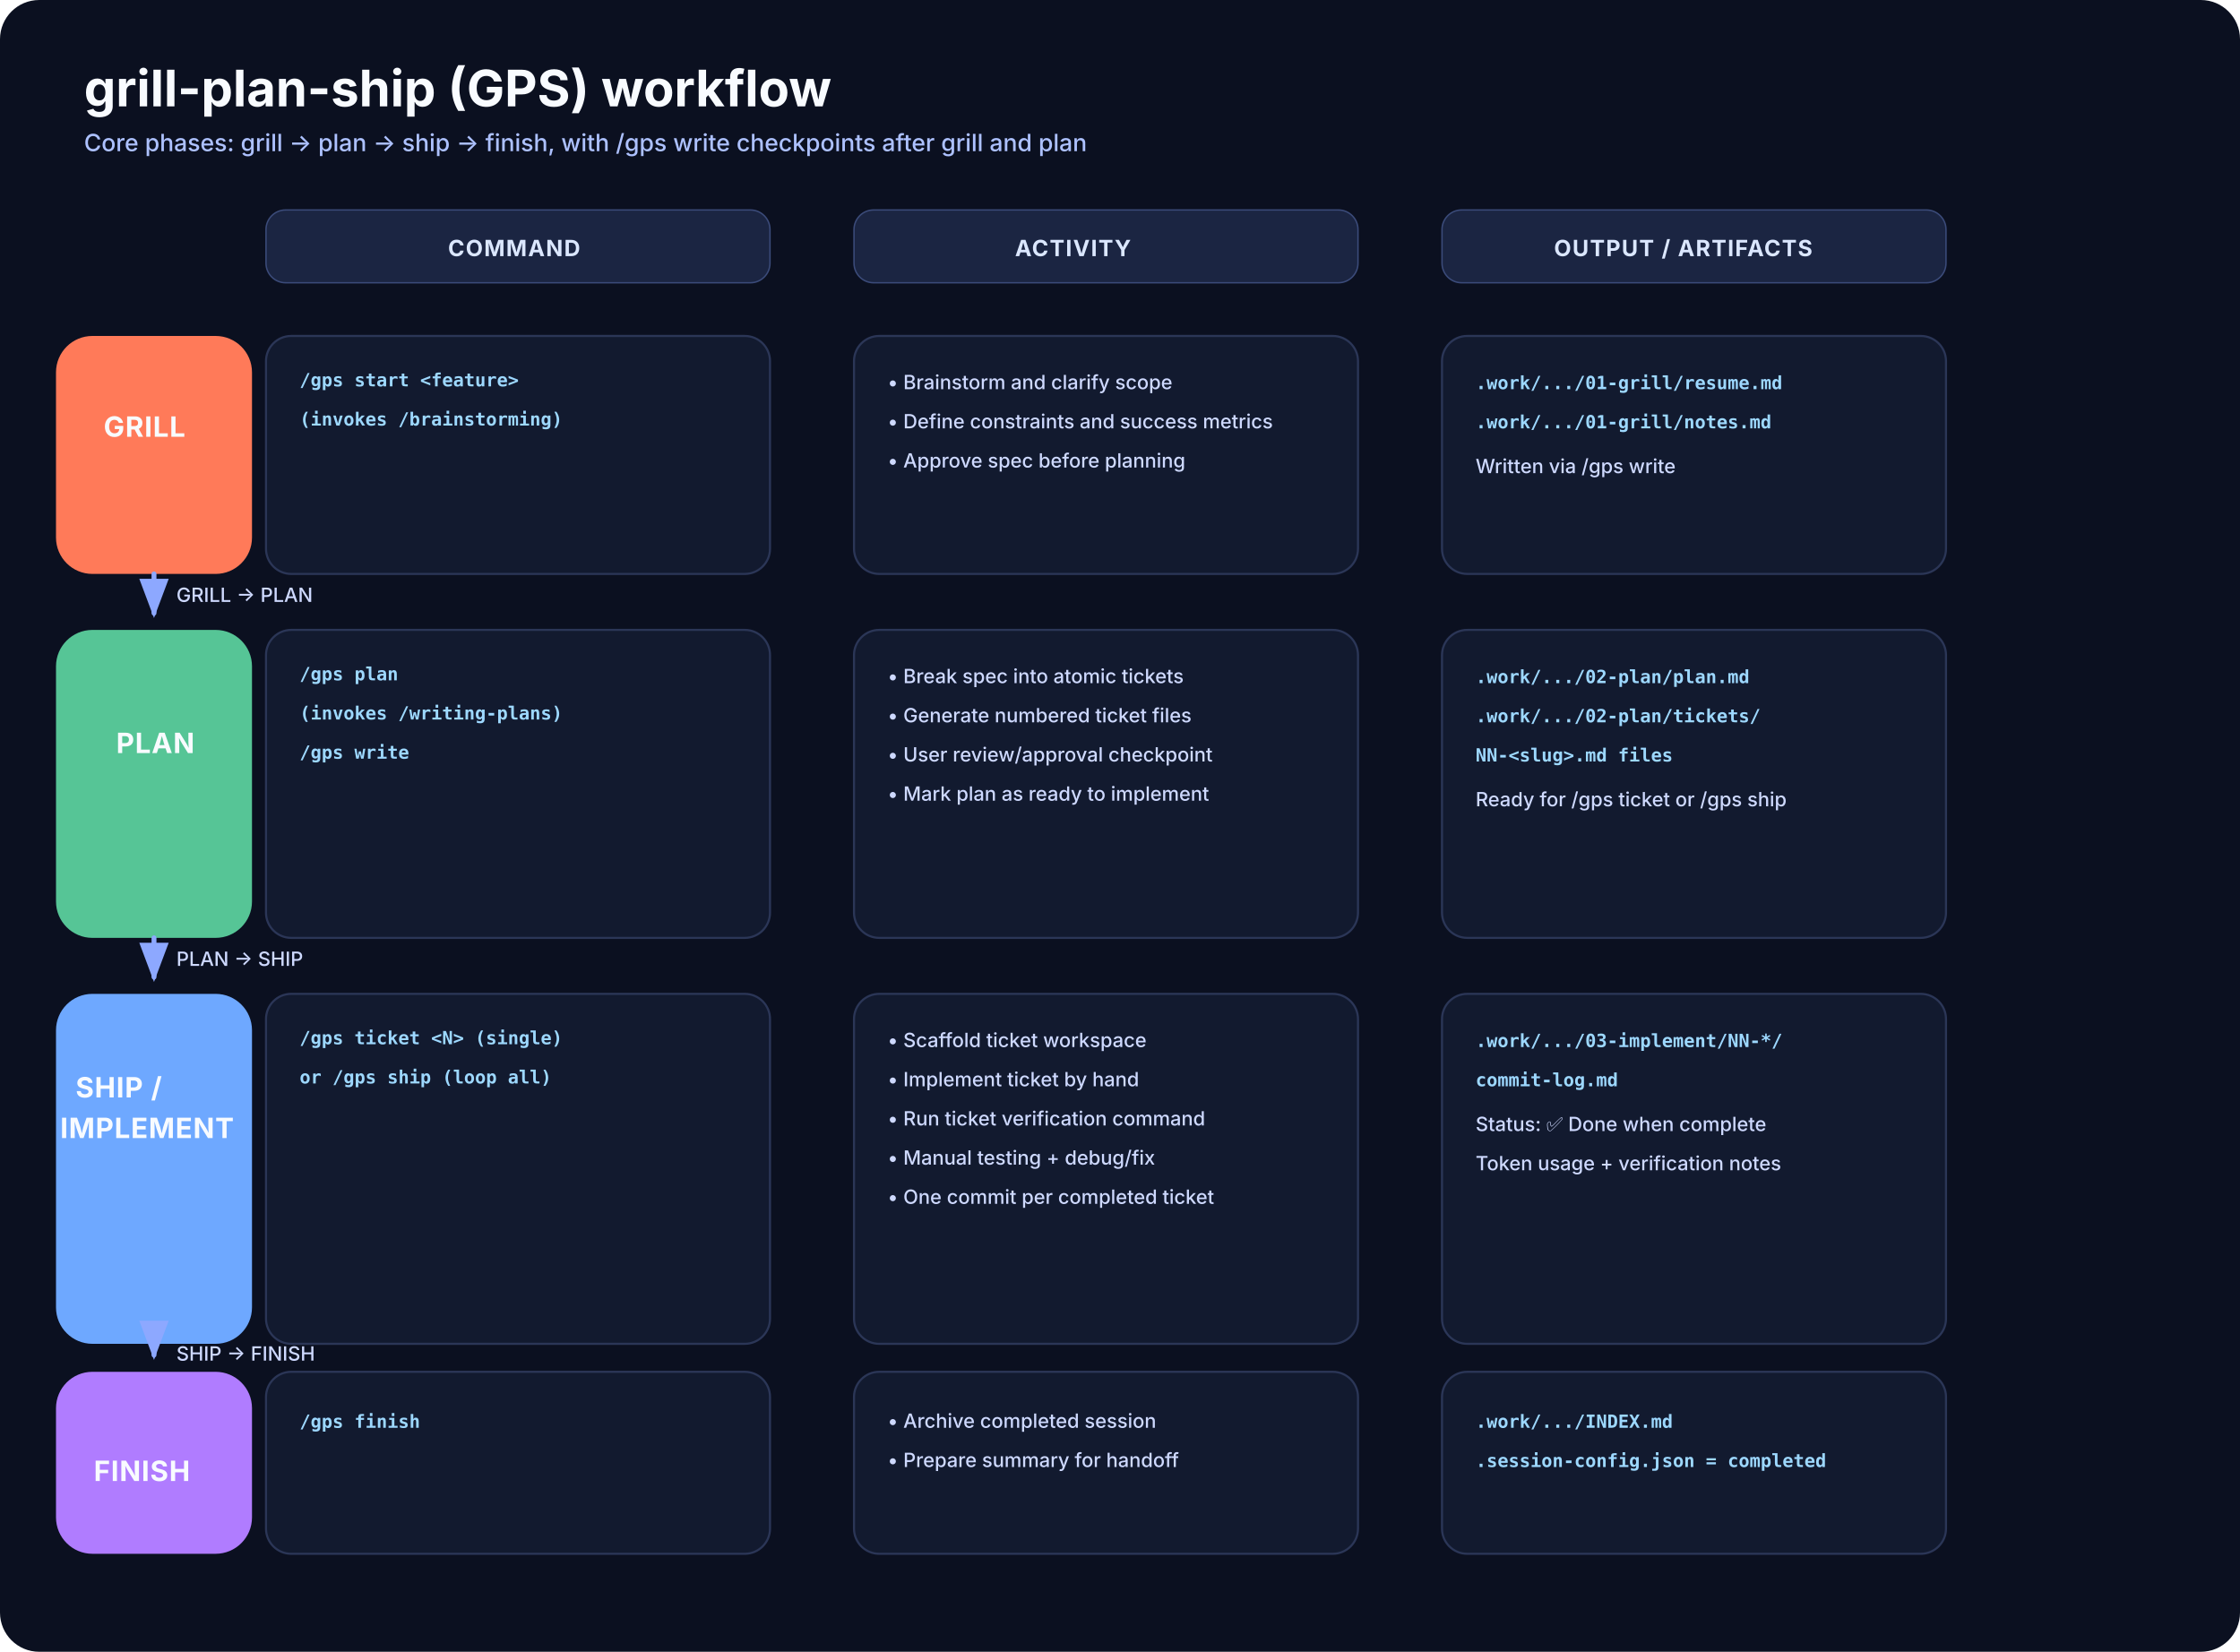
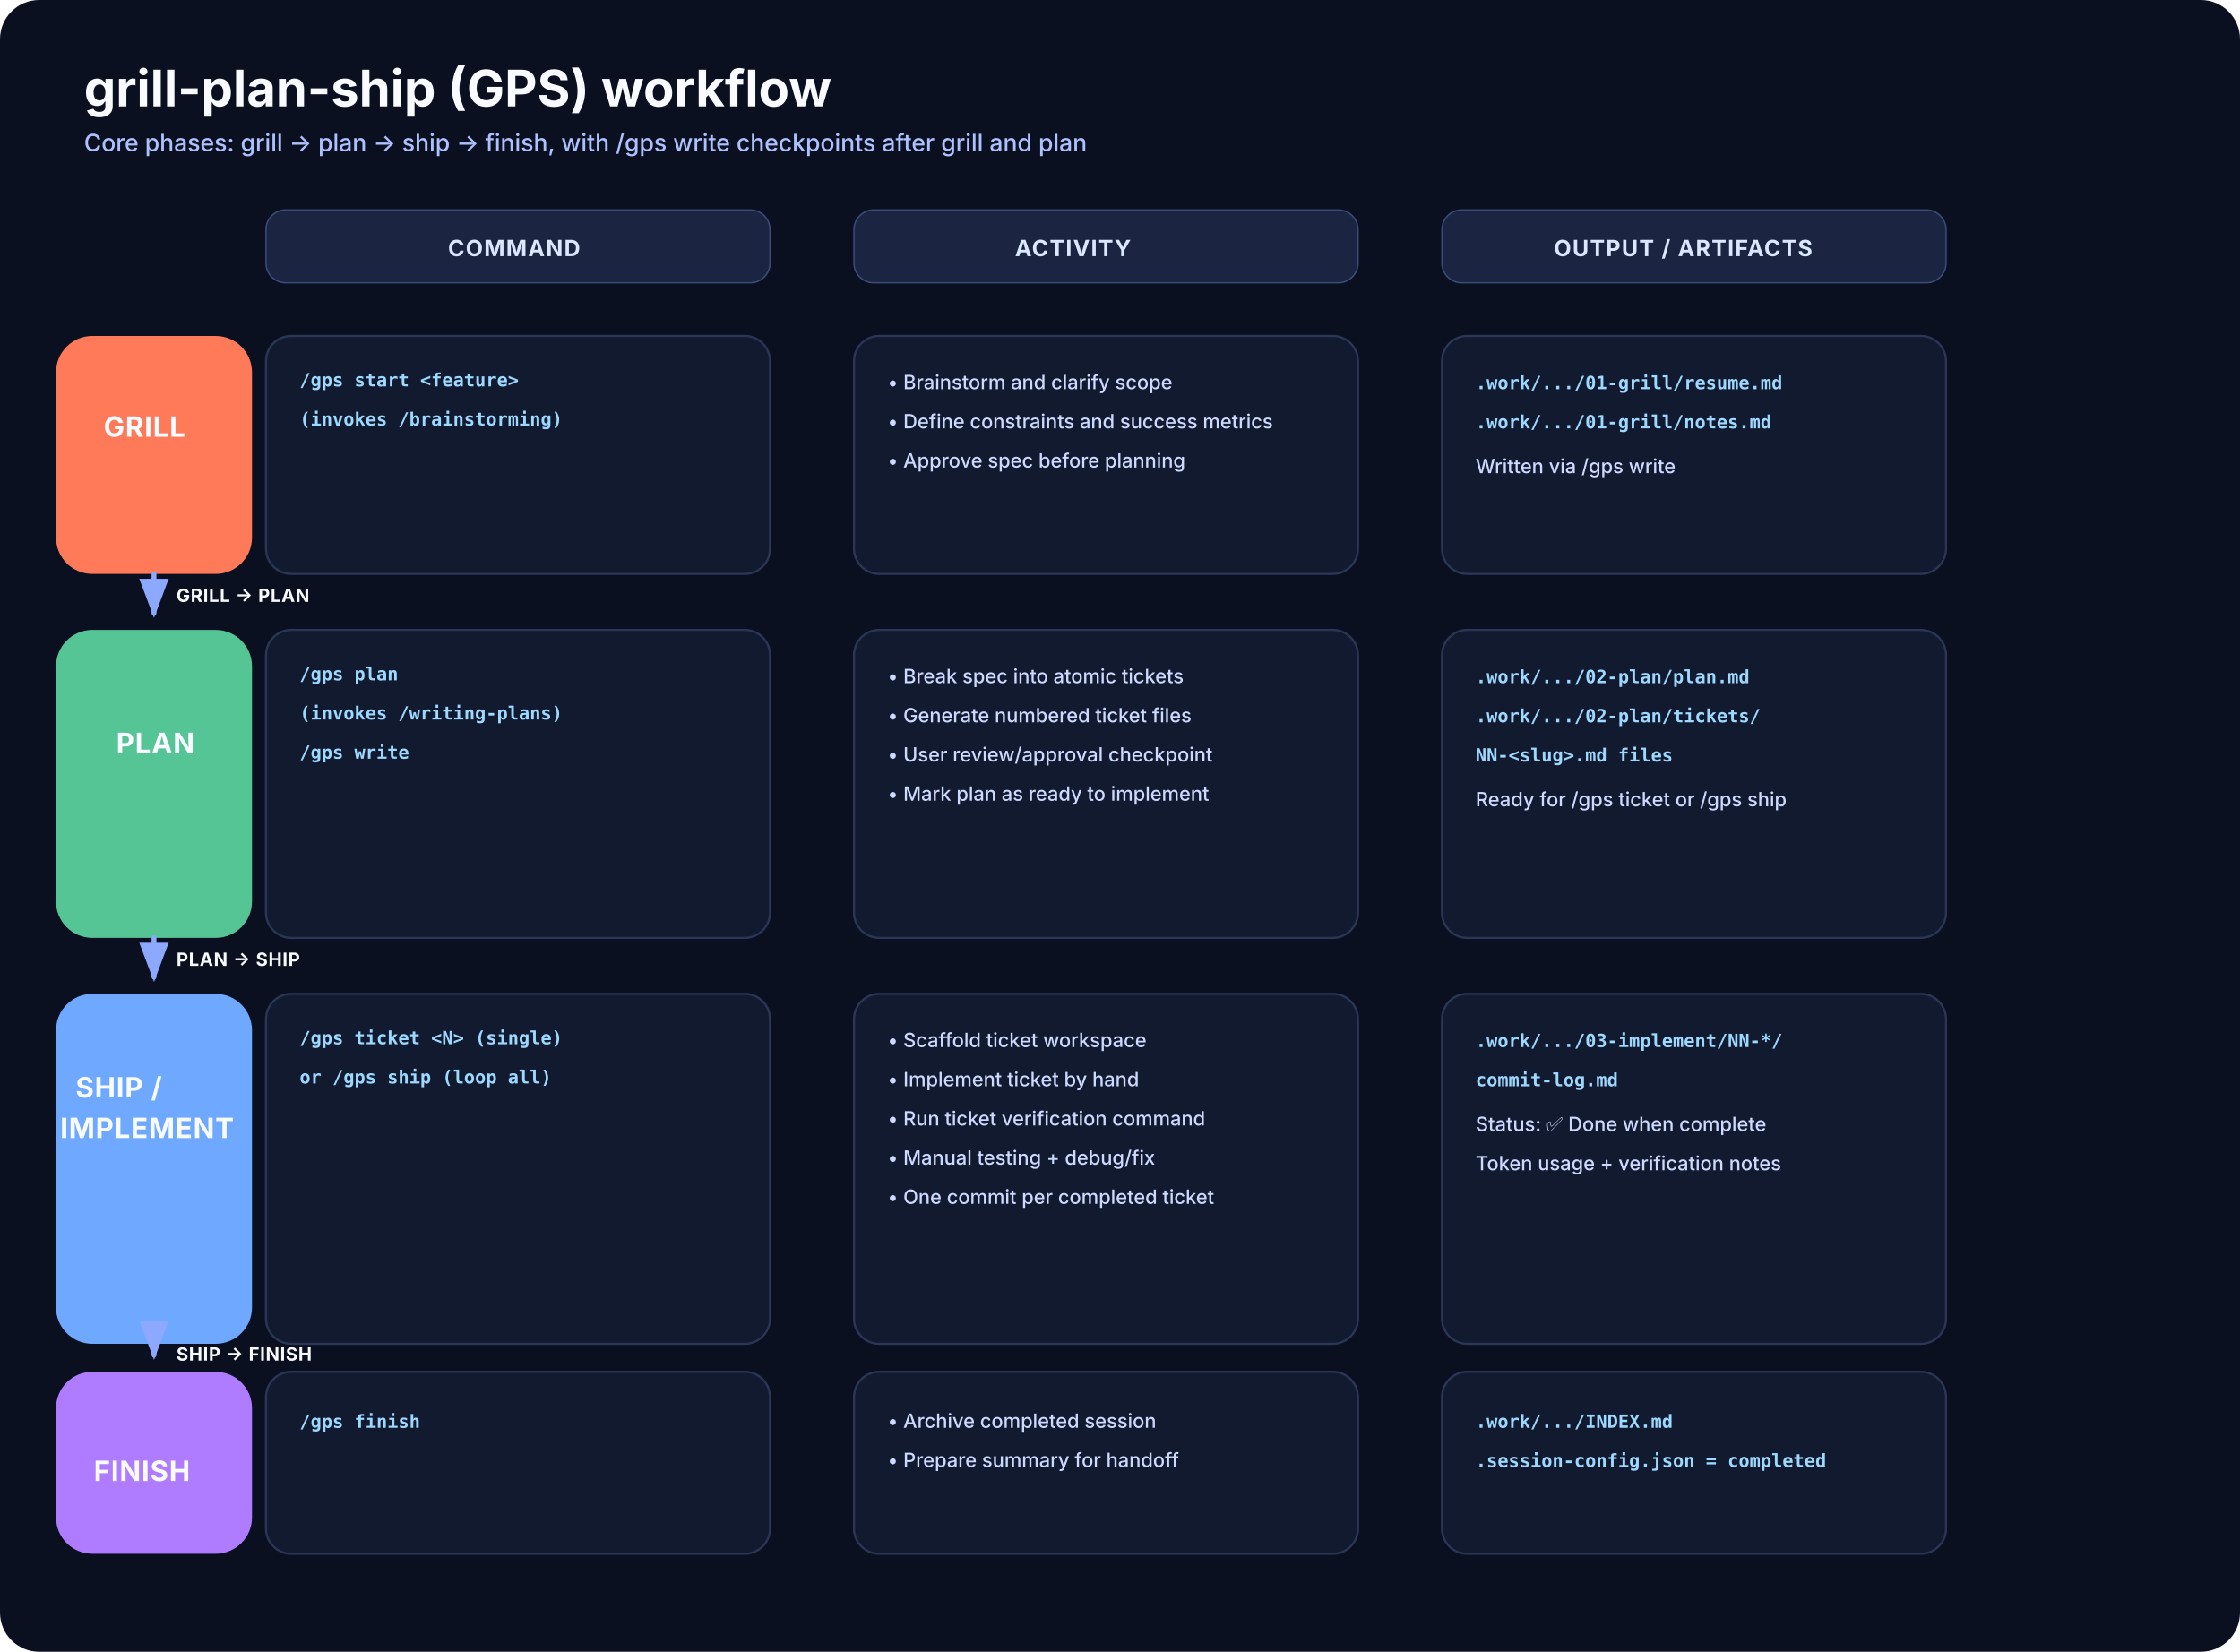
<svg xmlns="http://www.w3.org/2000/svg" viewBox="0 0 1600 1180" role="img" aria-labelledby="title desc" focusable="false">
  <defs>
    <style>
      .bg { fill: #0b1020; }
      .panel { fill: #121a2f; stroke: #2b3657; stroke-width: 1.5; }
      .header { fill: #1b2542; stroke: #3b4b7a; stroke-width: 1; }
      .phase { font: 700 20px "Inter", "Segoe UI", Arial, sans-serif; fill: #f8fbff; letter-spacing: 0.5px; }
      .h1 { font: 700 36px "Inter", "Segoe UI", Arial, sans-serif; fill: #f8fbff; }
      .sub { font: 500 17px "Inter", "Segoe UI", Arial, sans-serif; fill: #adc1ff; }
      .colTitle { font: 700 16px "Inter", "Segoe UI", Arial, sans-serif; fill: #dbe7ff; letter-spacing: 0.8px; }
      .cardTitle { font: 700 15px "Inter", "Segoe UI", Arial, sans-serif; fill: #e9efff; }
      .text { font: 500 14px "Inter", "Segoe UI", Arial, sans-serif; fill: #ced9ff; }
+       .transition { font: 700 13px "Inter", "Segoe UI", Arial, sans-serif; fill: #f8fbff; letter-spacing: 0.4px; }
      .mono { font: 600 13px "JetBrains Mono", "Consolas", monospace; fill: #9dd8ff; }
      .arrow { stroke: #8da8ff; stroke-width: 3.5; fill: none; stroke-linecap: round; stroke-linejoin: round; }
    </style>
    <marker id="arrowhead" markerWidth="10" markerHeight="10" refX="7" refY="3" orient="auto">
      <path d="M0,0 L0,6 L8,3 z" fill="#8da8ff" />
    </marker>
  </defs>
  <rect class="bg" x="0" y="0" width="1600" height="1180" rx="28" />
  <text class="h1" x="60" y="76">grill-plan-ship (GPS) workflow</text>
  <text class="sub" x="60" y="108">Core phases: grill → plan → ship → finish, with /gps write checkpoints after grill and plan</text>
  <rect class="header" x="190" y="150" width="360" height="52" rx="14" />
  <rect class="header" x="610" y="150" width="360" height="52" rx="14" />
  <rect class="header" x="1030" y="150" width="360" height="52" rx="14" />
  <text class="colTitle" x="320" y="183">COMMAND</text>
  <text class="colTitle" x="725" y="183">ACTIVITY</text>
  <text class="colTitle" x="1110" y="183">OUTPUT / ARTIFACTS</text>
  <g id="phase-grill">
    <rect x="40" y="240" width="140" height="170" rx="26" fill="#ff7a59" />
    <text class="phase" x="74" y="312">GRILL</text>
    <rect class="panel" x="190" y="240" width="360" height="170" rx="18" />
    <text class="mono" x="214" y="276">/gps start &lt;feature&gt;</text>
    <text class="mono" x="214" y="304">(invokes /brainstorming)</text>
    <rect class="panel" x="610" y="240" width="360" height="170" rx="18" />
    <text class="text" x="634" y="278">• Brainstorm and clarify scope</text>
    <text class="text" x="634" y="306">• Define constraints and success metrics</text>
    <text class="text" x="634" y="334">• Approve spec before planning</text>
    <rect class="panel" x="1030" y="240" width="360" height="170" rx="18" />
    <text class="mono" x="1054" y="278">.work/.../01-grill/resume.md</text>
    <text class="mono" x="1054" y="306">.work/.../01-grill/notes.md</text>
    <text class="text" x="1054" y="338">Written via /gps write</text>
  </g>
  <g id="phase-plan">
    <rect x="40" y="450" width="140" height="220" rx="26" fill="#56c596" />
    <text class="phase" x="83" y="538">PLAN</text>
    <rect class="panel" x="190" y="450" width="360" height="220" rx="18" />
    <text class="mono" x="214" y="486">/gps plan</text>
    <text class="mono" x="214" y="514">(invokes /writing-plans)</text>
    <text class="mono" x="214" y="542">/gps write</text>
    <rect class="panel" x="610" y="450" width="360" height="220" rx="18" />
    <text class="text" x="634" y="488">• Break spec into atomic tickets</text>
    <text class="text" x="634" y="516">• Generate numbered ticket files</text>
    <text class="text" x="634" y="544">• User review/approval checkpoint</text>
    <text class="text" x="634" y="572">• Mark plan as ready to implement</text>
    <rect class="panel" x="1030" y="450" width="360" height="220" rx="18" />
    <text class="mono" x="1054" y="488">.work/.../02-plan/plan.md</text>
    <text class="mono" x="1054" y="516">.work/.../02-plan/tickets/</text>
    <text class="mono" x="1054" y="544">NN-&lt;slug&gt;.md files</text>
    <text class="text" x="1054" y="576">Ready for /gps ticket or /gps ship</text>
  </g>
  <g id="phase-ship">
    <rect x="40" y="710" width="140" height="250" rx="26" fill="#6ea8ff" />
    <text class="phase" x="54" y="784">SHIP /</text>
    <text class="phase" x="43" y="813">IMPLEMENT</text>
    <rect class="panel" x="190" y="710" width="360" height="250" rx="18" />
    <text class="mono" x="214" y="746">/gps ticket &lt;N&gt; (single)</text>
    <text class="mono" x="214" y="774">or /gps ship (loop all)</text>
    <rect class="panel" x="610" y="710" width="360" height="250" rx="18" />
    <text class="text" x="634" y="748">• Scaffold ticket workspace</text>
    <text class="text" x="634" y="776">• Implement ticket by hand</text>
    <text class="text" x="634" y="804">• Run ticket verification command</text>
    <text class="text" x="634" y="832">• Manual testing + debug/fix</text>
    <text class="text" x="634" y="860">• One commit per completed ticket</text>
    <rect class="panel" x="1030" y="710" width="360" height="250" rx="18" />
    <text class="mono" x="1054" y="748">.work/.../03-implement/NN-*/</text>
    <text class="mono" x="1054" y="776">commit-log.md</text>
    <text class="text" x="1054" y="808">Status: ✅ Done when complete</text>
    <text class="text" x="1054" y="836">Token usage + verification notes</text>
  </g>
  <g id="phase-finish">
    <rect x="40" y="980" width="140" height="130" rx="26" fill="#b07cff" />
    <text class="phase" x="67" y="1058">FINISH</text>
    <rect class="panel" x="190" y="980" width="360" height="130" rx="18" />
    <text class="mono" x="214" y="1020">/gps finish</text>
    <rect class="panel" x="610" y="980" width="360" height="130" rx="18" />
    <text class="text" x="634" y="1020">• Archive completed session</text>
    <text class="text" x="634" y="1048">• Prepare summary for handoff</text>
    <rect class="panel" x="1030" y="980" width="360" height="130" rx="18" />
    <text class="mono" x="1054" y="1020">.work/.../INDEX.md</text>
    <text class="mono" x="1054" y="1048">.session-config.json = completed</text>
  </g>
  <path class="arrow" marker-end="url(#arrowhead)" d="M110,410 L110,438" />
-   <text class="text" x="126" y="430">GRILL → PLAN</text>
+   <text class="transition" x="126" y="430">GRILL → PLAN</text>
  <path class="arrow" marker-end="url(#arrowhead)" d="M110,670 L110,698" />
-   <text class="text" x="126" y="690">PLAN → SHIP</text>
+   <text class="transition" x="126" y="690">PLAN → SHIP</text>
  <path class="arrow" marker-end="url(#arrowhead)" d="M110,960 L110,968" />
-   <text class="text" x="126" y="972">SHIP → FINISH</text>
+   <text class="transition" x="126" y="972">SHIP → FINISH</text>
</svg>
